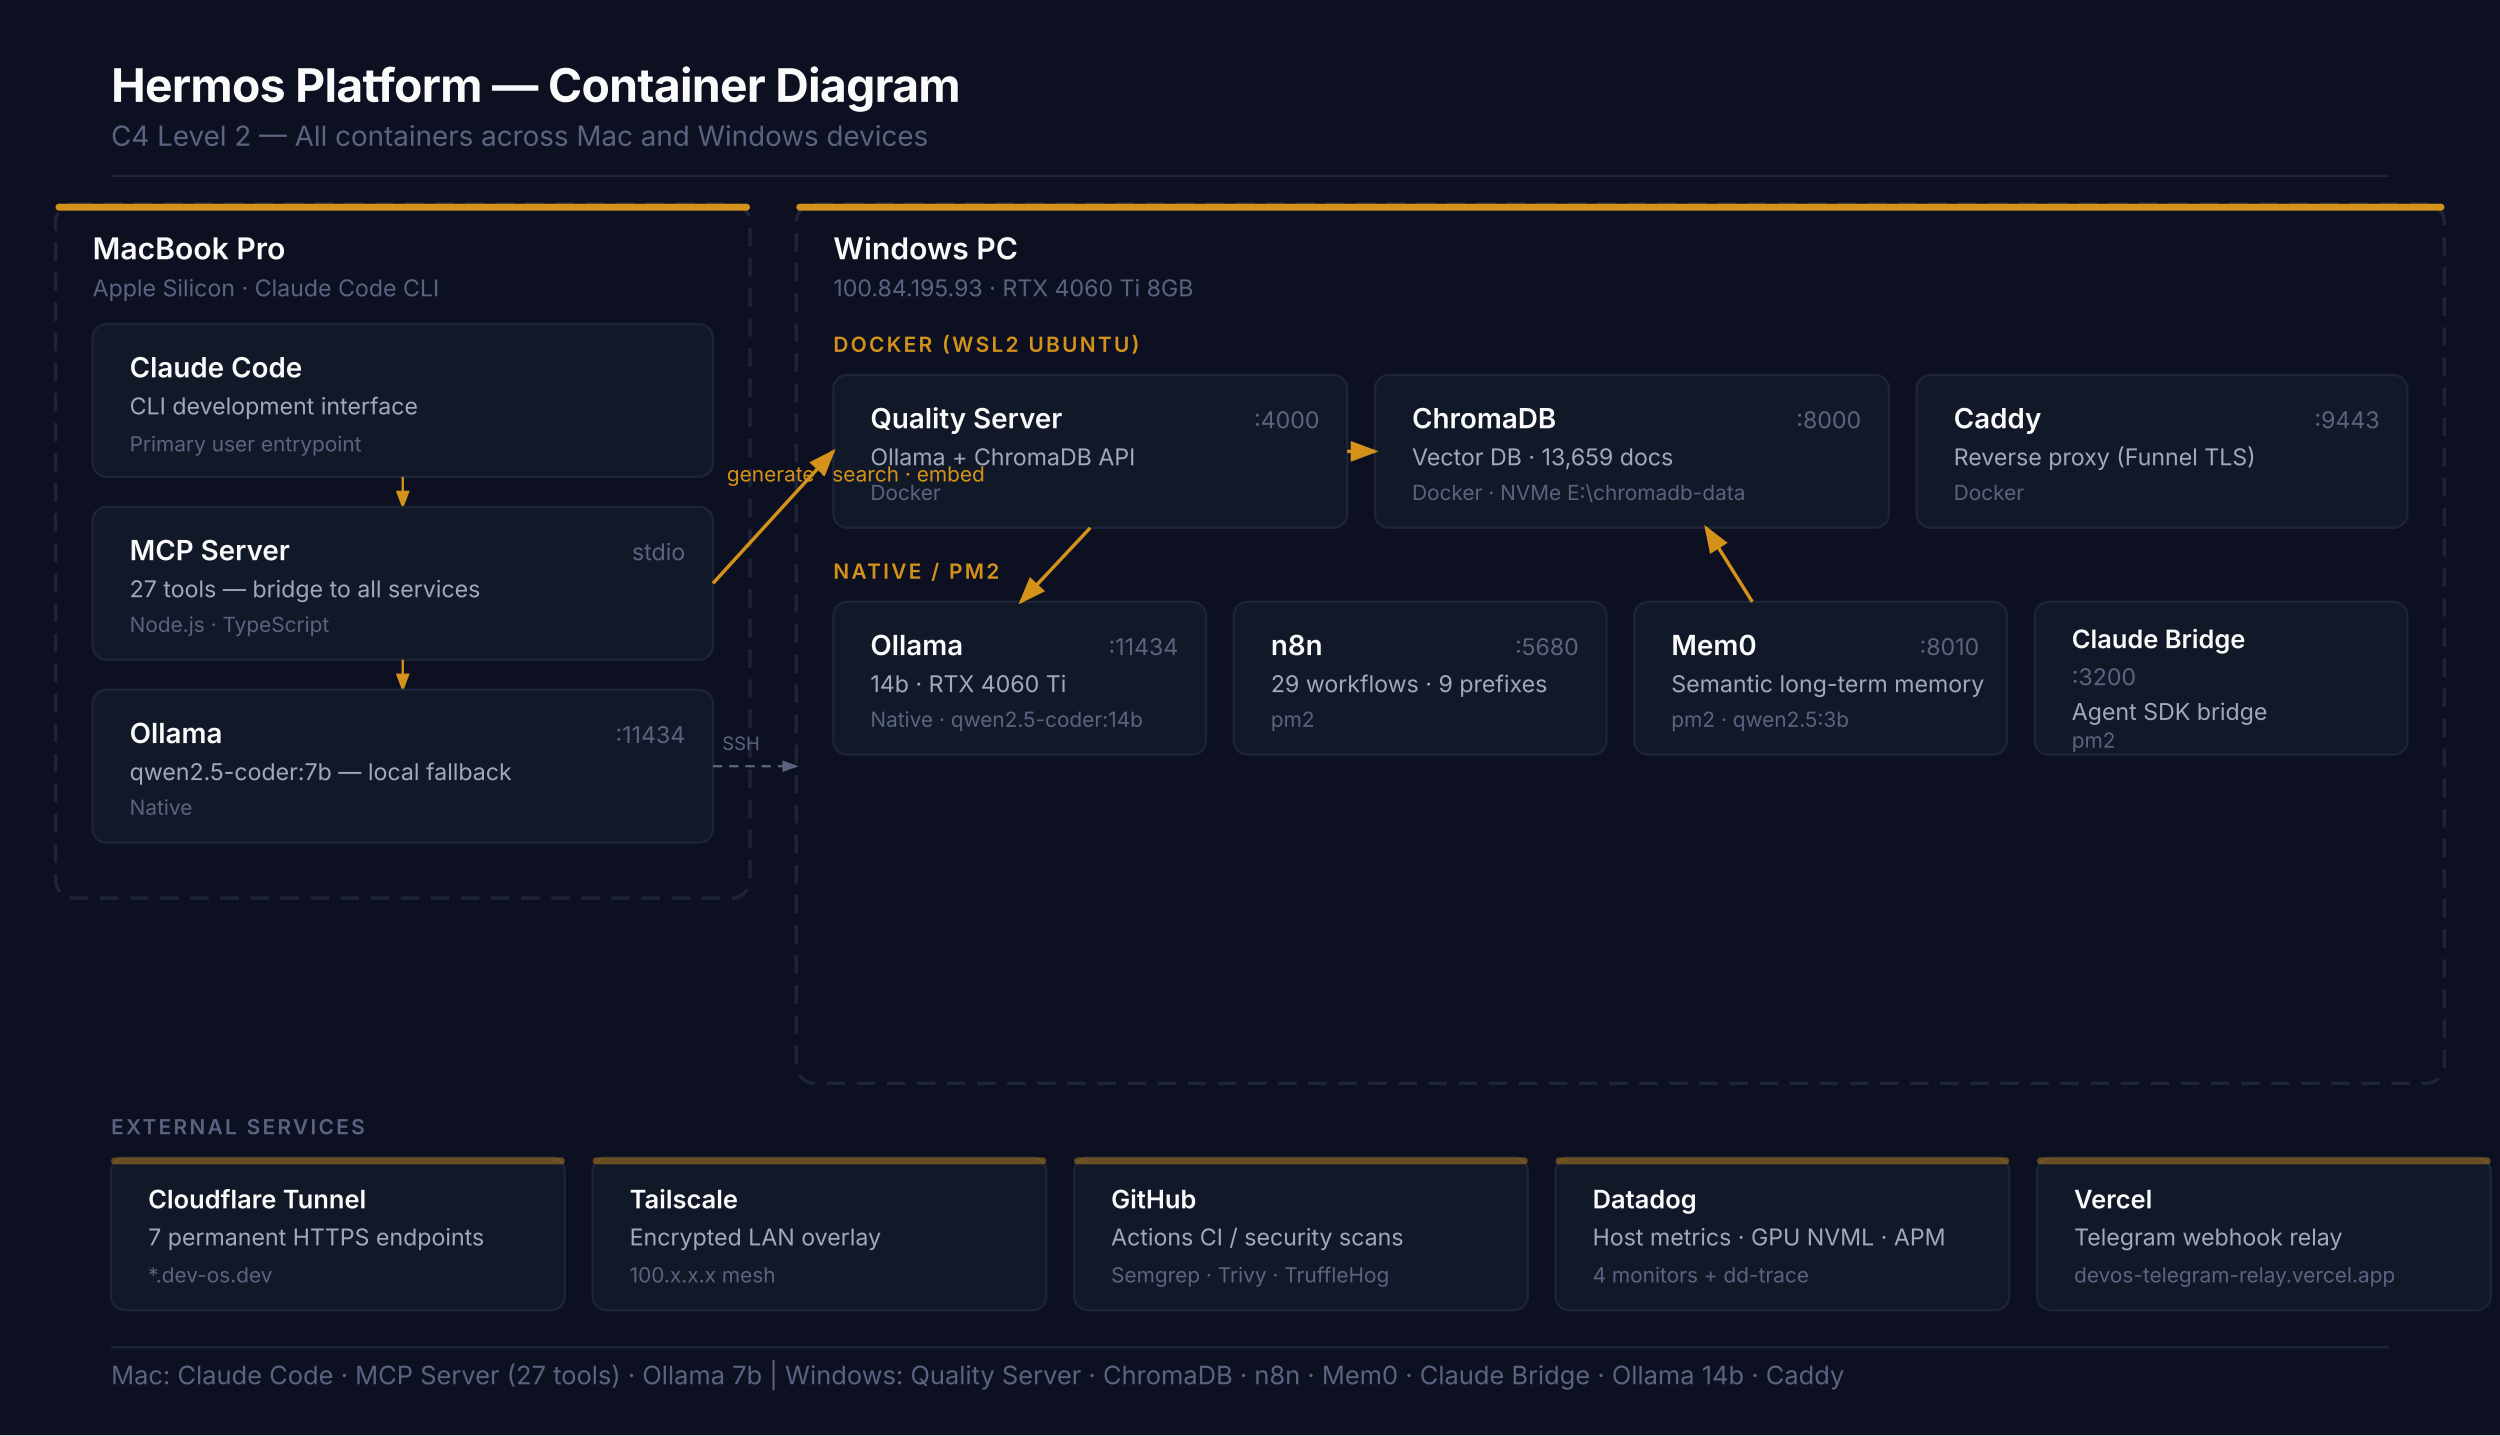
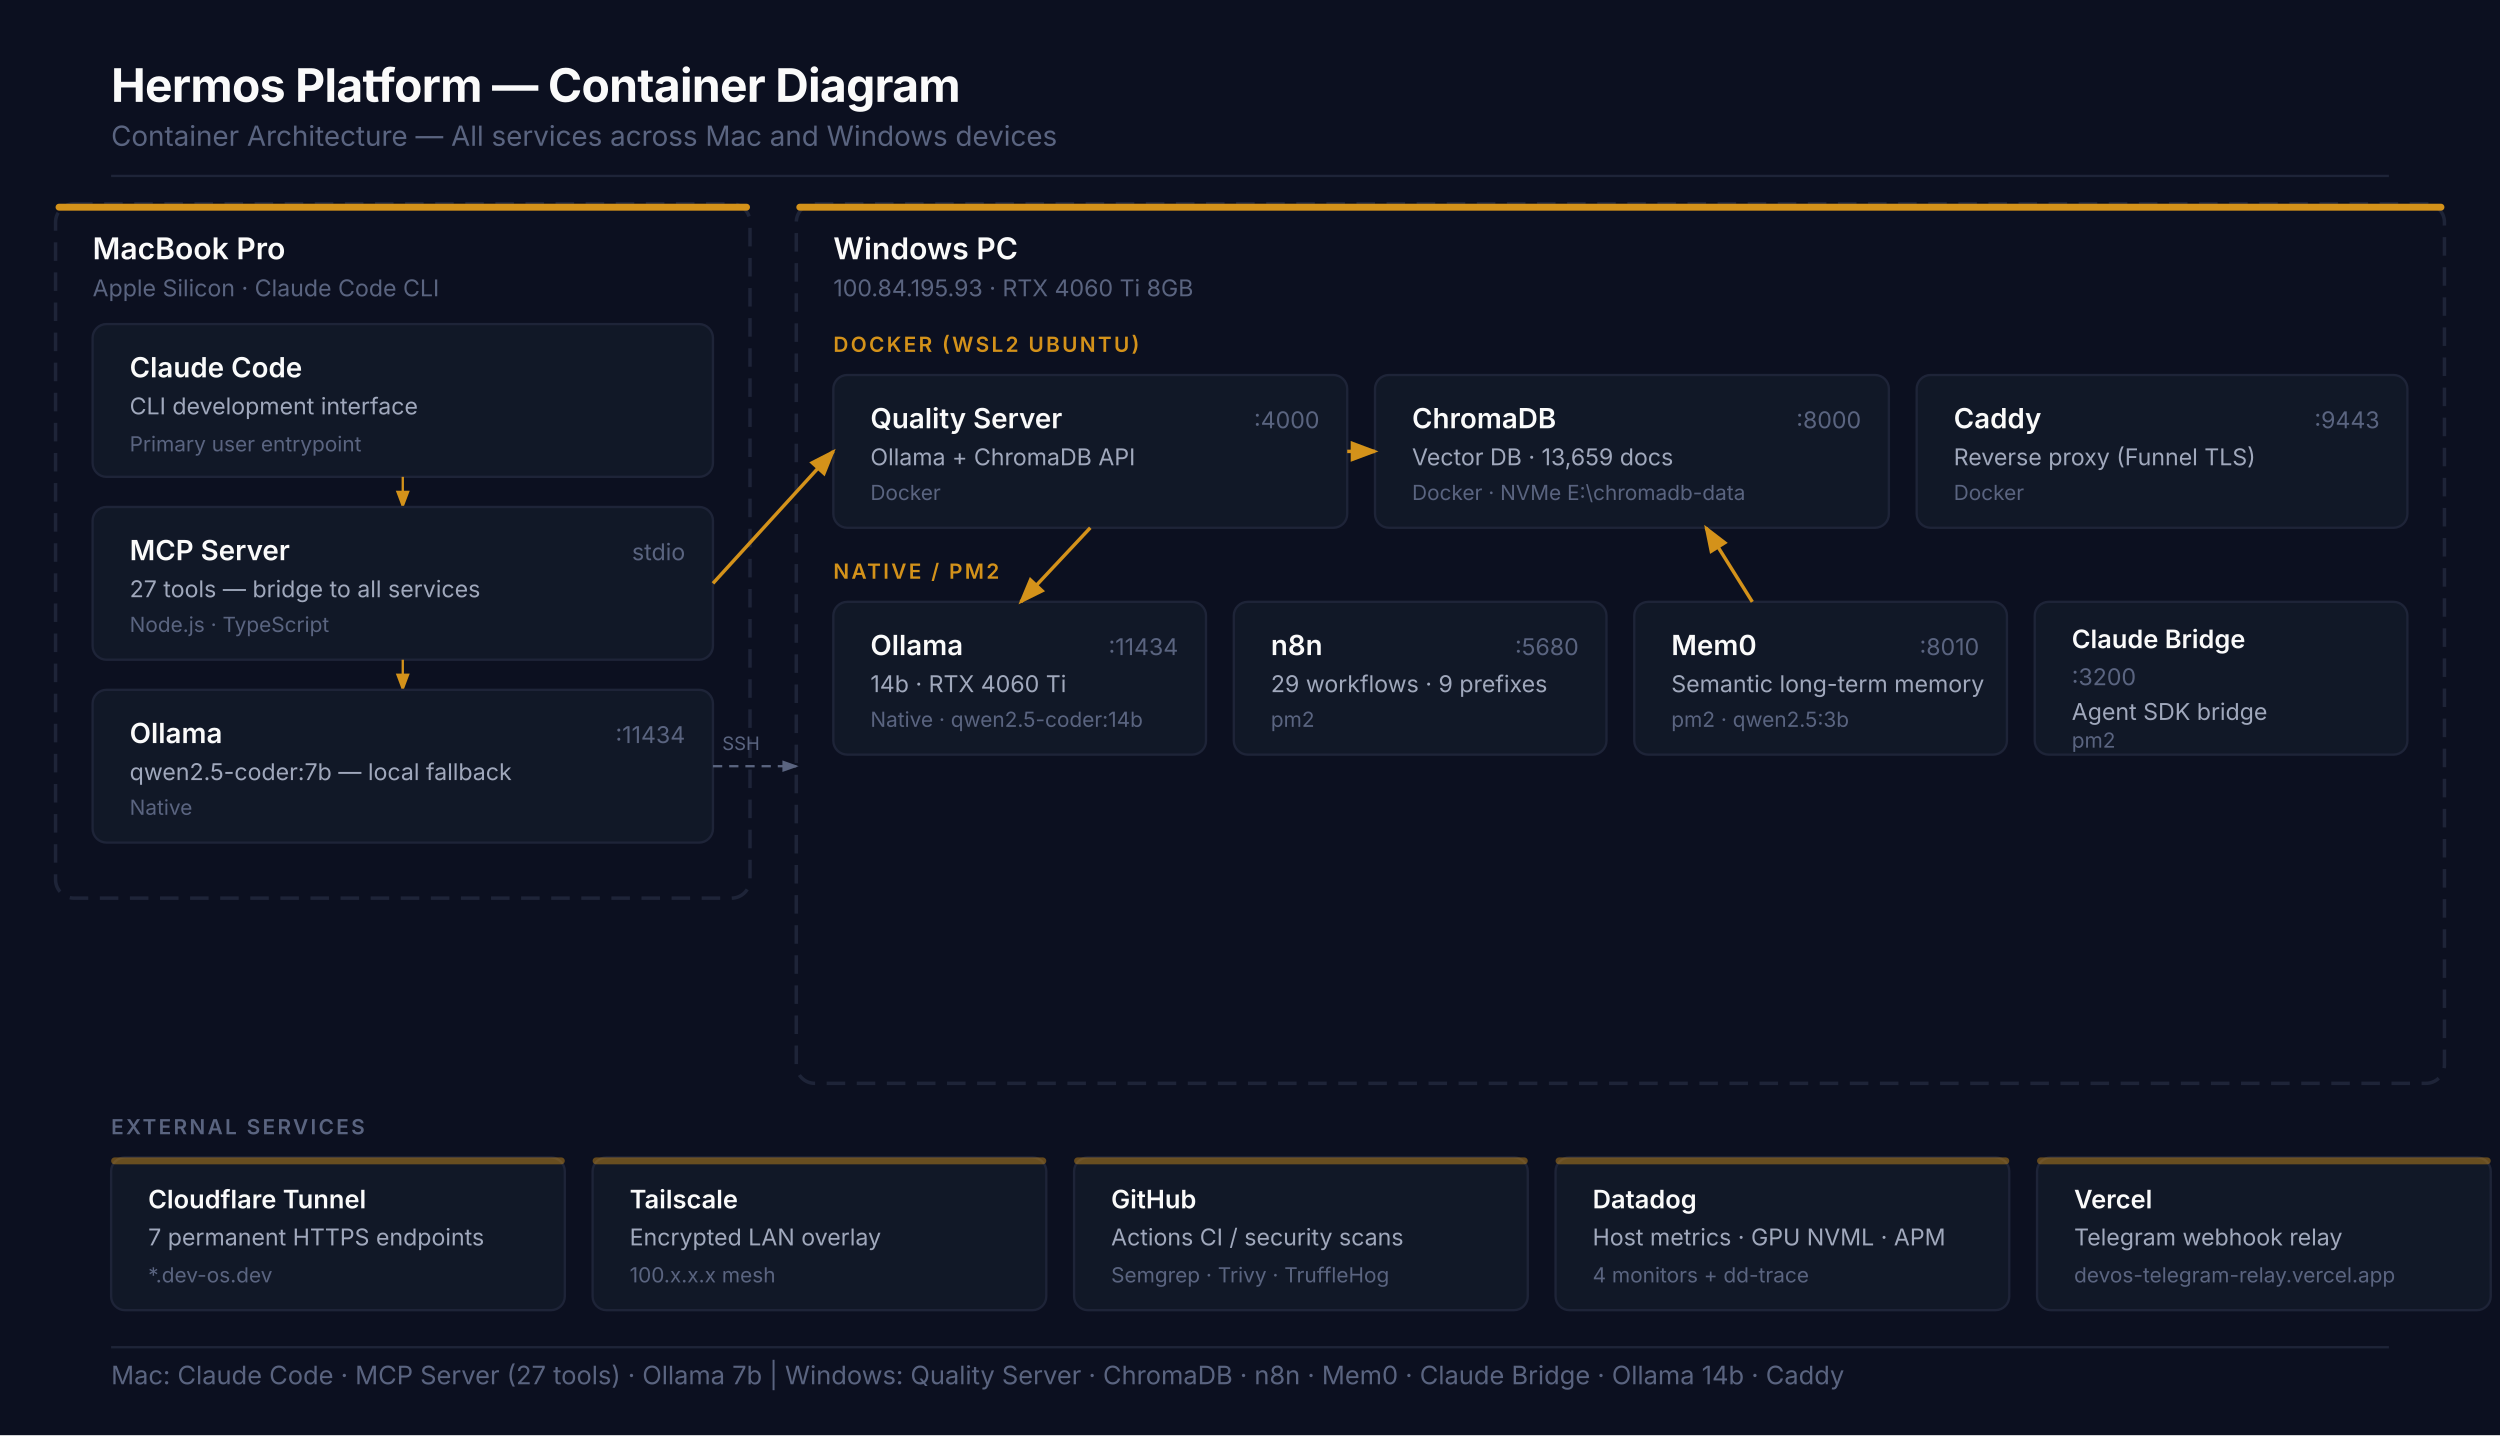
<svg xmlns="http://www.w3.org/2000/svg" viewBox="0 0 1080 620" width="1080" height="620">
  <defs>
    <marker id="arr" markerWidth="8" markerHeight="6" refX="7" refY="3" orient="auto">
      <polygon points="0 0, 8 3, 0 6" fill="#D4921A" />
    </marker>
    <marker id="arr-dim" markerWidth="7" markerHeight="5" refX="6" refY="2.5" orient="auto">
      <polygon points="0 0, 7 2.5, 0 5" fill="#5A6480" />
    </marker>
  </defs>
  <rect width="1080" height="620" fill="#0C1020" />
  <text x="48" y="44" font-family="ui-sans-serif,system-ui,-apple-system,sans-serif" font-size="20" font-weight="700" fill="#FAFAFA" letter-spacing="-0.3">Hermos Platform — Container Diagram</text>
-   <text x="48" y="63" font-family="ui-sans-serif,system-ui,-apple-system,sans-serif" font-size="12" fill="#5A6480">C4 Level 2 — All containers across Mac and Windows devices</text>
+   <text x="48" y="63" font-family="ui-sans-serif,system-ui,-apple-system,sans-serif" font-size="12" fill="#5A6480">Container Architecture — All services across Mac and Windows devices</text>
  <line x1="48" y1="76" x2="1032" y2="76" stroke="#1E2438" stroke-width="1" />
  <rect x="24" y="88" width="300" height="300" rx="8" fill="none" stroke="#1E2438" stroke-width="1.5" stroke-dasharray="8,5" />
  <rect x="24" y="88" width="300" height="3" rx="1.5" fill="#D4921A" />
  <text x="40" y="112" font-family="ui-sans-serif,system-ui,-apple-system,sans-serif" font-size="13" font-weight="600" fill="#FAFAFA">MacBook Pro</text>
  <text x="40" y="128" font-family="ui-sans-serif,system-ui,-apple-system,sans-serif" font-size="10" fill="#5A6480">Apple Silicon · Claude Code CLI</text>
  <rect x="40" y="140" width="268" height="66" rx="6" fill="#111827" stroke="#1E2438" stroke-width="1" />
  <text x="56" y="163" font-family="ui-sans-serif,system-ui,-apple-system,sans-serif" font-size="12" font-weight="600" fill="#FAFAFA">Claude Code</text>
  <text x="56" y="179" font-family="ui-sans-serif,system-ui,-apple-system,sans-serif" font-size="10" fill="#A0A8BC">CLI development interface</text>
  <text x="56" y="195" font-family="ui-sans-serif,system-ui,-apple-system,sans-serif" font-size="9" fill="#5A6480">Primary user entrypoint</text>
  <line x1="174" y1="206" x2="174" y2="219" stroke="#D4921A" stroke-width="1" marker-end="url(#arr)" />
  <rect x="40" y="219" width="268" height="66" rx="6" fill="#111827" stroke="#1E2438" stroke-width="1" />
  <text x="56" y="242" font-family="ui-sans-serif,system-ui,-apple-system,sans-serif" font-size="12" font-weight="600" fill="#FAFAFA">MCP Server</text>
  <text x="296" y="242" font-family="ui-sans-serif,system-ui,-apple-system,sans-serif" font-size="10" fill="#5A6480" text-anchor="end">stdio</text>
  <text x="56" y="258" font-family="ui-sans-serif,system-ui,-apple-system,sans-serif" font-size="10" fill="#A0A8BC">27 tools — bridge to all services</text>
  <text x="56" y="273" font-family="ui-sans-serif,system-ui,-apple-system,sans-serif" font-size="9" fill="#5A6480">Node.js · TypeScript</text>
  <line x1="174" y1="285" x2="174" y2="298" stroke="#D4921A" stroke-width="1" marker-end="url(#arr)" />
  <rect x="40" y="298" width="268" height="66" rx="6" fill="#111827" stroke="#1E2438" stroke-width="1" />
  <text x="56" y="321" font-family="ui-sans-serif,system-ui,-apple-system,sans-serif" font-size="12" font-weight="600" fill="#FAFAFA">Ollama</text>
  <text x="296" y="321" font-family="ui-sans-serif,system-ui,-apple-system,sans-serif" font-size="10" fill="#5A6480" text-anchor="end">:11434</text>
  <text x="56" y="337" font-family="ui-sans-serif,system-ui,-apple-system,sans-serif" font-size="10" fill="#A0A8BC">qwen2.5-coder:7b — local fallback</text>
  <text x="56" y="352" font-family="ui-sans-serif,system-ui,-apple-system,sans-serif" font-size="9" fill="#5A6480">Native</text>
  <rect x="344" y="88" width="712" height="380" rx="8" fill="none" stroke="#1E2438" stroke-width="1.5" stroke-dasharray="8,5" />
  <rect x="344" y="88" width="712" height="3" rx="1.5" fill="#D4921A" />
  <text x="360" y="112" font-family="ui-sans-serif,system-ui,-apple-system,sans-serif" font-size="13" font-weight="600" fill="#FAFAFA">Windows PC</text>
  <text x="360" y="128" font-family="ui-sans-serif,system-ui,-apple-system,sans-serif" font-size="10" fill="#5A6480">100.84.195.93 · RTX 4060 Ti 8GB</text>
  <text x="360" y="152" font-family="ui-sans-serif,system-ui,-apple-system,sans-serif" font-size="9" font-weight="600" fill="#D4921A" letter-spacing="1">DOCKER (WSL2 UBUNTU)</text>
  <rect x="360" y="162" width="222" height="66" rx="6" fill="#111827" stroke="#1E2438" stroke-width="1" />
  <text x="376" y="185" font-family="ui-sans-serif,system-ui,-apple-system,sans-serif" font-size="12" font-weight="600" fill="#FAFAFA">Quality Server</text>
  <text x="570" y="185" font-family="ui-sans-serif,system-ui,-apple-system,sans-serif" font-size="10" fill="#5A6480" text-anchor="end">:4000</text>
  <text x="376" y="201" font-family="ui-sans-serif,system-ui,-apple-system,sans-serif" font-size="10" fill="#A0A8BC">Ollama + ChromaDB API</text>
  <text x="376" y="216" font-family="ui-sans-serif,system-ui,-apple-system,sans-serif" font-size="9" fill="#5A6480">Docker</text>
  <rect x="594" y="162" width="222" height="66" rx="6" fill="#111827" stroke="#1E2438" stroke-width="1" />
  <text x="610" y="185" font-family="ui-sans-serif,system-ui,-apple-system,sans-serif" font-size="12" font-weight="600" fill="#FAFAFA">ChromaDB</text>
  <text x="804" y="185" font-family="ui-sans-serif,system-ui,-apple-system,sans-serif" font-size="10" fill="#5A6480" text-anchor="end">:8000</text>
  <text x="610" y="201" font-family="ui-sans-serif,system-ui,-apple-system,sans-serif" font-size="10" fill="#A0A8BC">Vector DB · 13,659 docs</text>
  <text x="610" y="216" font-family="ui-sans-serif,system-ui,-apple-system,sans-serif" font-size="9" fill="#5A6480">Docker · NVMe E:\chromadb-data</text>
  <rect x="828" y="162" width="212" height="66" rx="6" fill="#111827" stroke="#1E2438" stroke-width="1" />
  <text x="844" y="185" font-family="ui-sans-serif,system-ui,-apple-system,sans-serif" font-size="12" font-weight="600" fill="#FAFAFA">Caddy</text>
  <text x="1028" y="185" font-family="ui-sans-serif,system-ui,-apple-system,sans-serif" font-size="10" fill="#5A6480" text-anchor="end">:9443</text>
  <text x="844" y="201" font-family="ui-sans-serif,system-ui,-apple-system,sans-serif" font-size="10" fill="#A0A8BC">Reverse proxy (Funnel TLS)</text>
  <text x="844" y="216" font-family="ui-sans-serif,system-ui,-apple-system,sans-serif" font-size="9" fill="#5A6480">Docker</text>
  <text x="360" y="250" font-family="ui-sans-serif,system-ui,-apple-system,sans-serif" font-size="9" font-weight="600" fill="#D4921A" letter-spacing="1">NATIVE / PM2</text>
  <rect x="360" y="260" width="161" height="66" rx="6" fill="#111827" stroke="#1E2438" stroke-width="1" />
  <text x="376" y="283" font-family="ui-sans-serif,system-ui,-apple-system,sans-serif" font-size="12" font-weight="600" fill="#FAFAFA">Ollama</text>
  <text x="509" y="283" font-family="ui-sans-serif,system-ui,-apple-system,sans-serif" font-size="10" fill="#5A6480" text-anchor="end">:11434</text>
  <text x="376" y="299" font-family="ui-sans-serif,system-ui,-apple-system,sans-serif" font-size="10" fill="#A0A8BC">14b · RTX 4060 Ti</text>
  <text x="376" y="314" font-family="ui-sans-serif,system-ui,-apple-system,sans-serif" font-size="9" fill="#5A6480">Native · qwen2.5-coder:14b</text>
  <rect x="533" y="260" width="161" height="66" rx="6" fill="#111827" stroke="#1E2438" stroke-width="1" />
  <text x="549" y="283" font-family="ui-sans-serif,system-ui,-apple-system,sans-serif" font-size="12" font-weight="600" fill="#FAFAFA">n8n</text>
  <text x="682" y="283" font-family="ui-sans-serif,system-ui,-apple-system,sans-serif" font-size="10" fill="#5A6480" text-anchor="end">:5680</text>
  <text x="549" y="299" font-family="ui-sans-serif,system-ui,-apple-system,sans-serif" font-size="10" fill="#A0A8BC">29 workflows · 9 prefixes</text>
  <text x="549" y="314" font-family="ui-sans-serif,system-ui,-apple-system,sans-serif" font-size="9" fill="#5A6480">pm2</text>
  <rect x="706" y="260" width="161" height="66" rx="6" fill="#111827" stroke="#1E2438" stroke-width="1" />
  <text x="722" y="283" font-family="ui-sans-serif,system-ui,-apple-system,sans-serif" font-size="12" font-weight="600" fill="#FAFAFA">Mem0</text>
  <text x="855" y="283" font-family="ui-sans-serif,system-ui,-apple-system,sans-serif" font-size="10" fill="#5A6480" text-anchor="end">:8010</text>
  <text x="722" y="299" font-family="ui-sans-serif,system-ui,-apple-system,sans-serif" font-size="10" fill="#A0A8BC">Semantic long-term memory</text>
  <text x="722" y="314" font-family="ui-sans-serif,system-ui,-apple-system,sans-serif" font-size="9" fill="#5A6480">pm2 · qwen2.5:3b</text>
  <rect x="879" y="260" width="161" height="66" rx="6" fill="#111827" stroke="#1E2438" stroke-width="1" />
  <text x="895" y="280" font-family="ui-sans-serif,system-ui,-apple-system,sans-serif" font-size="11" font-weight="600" fill="#FAFAFA">Claude Bridge</text>
  <text x="895" y="296" font-family="ui-sans-serif,system-ui,-apple-system,sans-serif" font-size="10" fill="#5A6480">:3200</text>
  <text x="895" y="311" font-family="ui-sans-serif,system-ui,-apple-system,sans-serif" font-size="10" fill="#A0A8BC">Agent SDK bridge</text>
  <text x="895" y="323" font-family="ui-sans-serif,system-ui,-apple-system,sans-serif" font-size="9" fill="#5A6480">pm2</text>
  <line x1="308" y1="252" x2="360" y2="195" stroke="#D4921A" stroke-width="1.5" marker-end="url(#arr)" />
-   <text x="314" y="208" font-family="ui-sans-serif,system-ui,-apple-system,sans-serif" font-size="9" fill="#D4921A">generate · search · embed</text>
  <line x1="582" y1="195" x2="594" y2="195" stroke="#D4921A" stroke-width="1.5" marker-end="url(#arr)" />
  <line x1="471" y1="228" x2="441" y2="260" stroke="#D4921A" stroke-width="1.5" marker-end="url(#arr)" />
  <line x1="757" y1="260" x2="737" y2="228" stroke="#D4921A" stroke-width="1.5" marker-end="url(#arr)" />
  <line x1="308" y1="331" x2="344" y2="331" stroke="#5A6480" stroke-width="1" stroke-dasharray="4,3" marker-end="url(#arr-dim)" />
  <text x="312" y="324" font-family="ui-sans-serif,system-ui,-apple-system,sans-serif" font-size="8" fill="#5A6480">SSH</text>
  <text x="48" y="490" font-family="ui-sans-serif,system-ui,-apple-system,sans-serif" font-size="9" font-weight="600" fill="#5A6480" letter-spacing="1">EXTERNAL SERVICES</text>
  <rect x="48" y="500" width="196" height="66" rx="6" fill="#111827" stroke="#1E2438" stroke-width="1" />
  <rect x="48" y="500" width="196" height="3" rx="1.5" fill="rgba(212,146,26,0.45)" />
  <text x="64" y="522" font-family="ui-sans-serif,system-ui,-apple-system,sans-serif" font-size="11" font-weight="600" fill="#FAFAFA">Cloudflare Tunnel</text>
  <text x="64" y="538" font-family="ui-sans-serif,system-ui,-apple-system,sans-serif" font-size="10" fill="#A0A8BC">7 permanent HTTPS endpoints</text>
  <text x="64" y="554" font-family="ui-sans-serif,system-ui,-apple-system,sans-serif" font-size="9" fill="#5A6480">*.dev-os.dev</text>
  <rect x="256" y="500" width="196" height="66" rx="6" fill="#111827" stroke="#1E2438" stroke-width="1" />
  <rect x="256" y="500" width="196" height="3" rx="1.5" fill="rgba(212,146,26,0.45)" />
  <text x="272" y="522" font-family="ui-sans-serif,system-ui,-apple-system,sans-serif" font-size="11" font-weight="600" fill="#FAFAFA">Tailscale</text>
  <text x="272" y="538" font-family="ui-sans-serif,system-ui,-apple-system,sans-serif" font-size="10" fill="#A0A8BC">Encrypted LAN overlay</text>
  <text x="272" y="554" font-family="ui-sans-serif,system-ui,-apple-system,sans-serif" font-size="9" fill="#5A6480">100.x.x.x mesh</text>
  <rect x="464" y="500" width="196" height="66" rx="6" fill="#111827" stroke="#1E2438" stroke-width="1" />
  <rect x="464" y="500" width="196" height="3" rx="1.5" fill="rgba(212,146,26,0.45)" />
  <text x="480" y="522" font-family="ui-sans-serif,system-ui,-apple-system,sans-serif" font-size="11" font-weight="600" fill="#FAFAFA">GitHub</text>
  <text x="480" y="538" font-family="ui-sans-serif,system-ui,-apple-system,sans-serif" font-size="10" fill="#A0A8BC">Actions CI / security scans</text>
  <text x="480" y="554" font-family="ui-sans-serif,system-ui,-apple-system,sans-serif" font-size="9" fill="#5A6480">Semgrep · Trivy · TruffleHog</text>
  <rect x="672" y="500" width="196" height="66" rx="6" fill="#111827" stroke="#1E2438" stroke-width="1" />
  <rect x="672" y="500" width="196" height="3" rx="1.5" fill="rgba(212,146,26,0.45)" />
  <text x="688" y="522" font-family="ui-sans-serif,system-ui,-apple-system,sans-serif" font-size="11" font-weight="600" fill="#FAFAFA">Datadog</text>
  <text x="688" y="538" font-family="ui-sans-serif,system-ui,-apple-system,sans-serif" font-size="10" fill="#A0A8BC">Host metrics · GPU NVML · APM</text>
  <text x="688" y="554" font-family="ui-sans-serif,system-ui,-apple-system,sans-serif" font-size="9" fill="#5A6480">4 monitors + dd-trace</text>
  <rect x="880" y="500" width="196" height="66" rx="6" fill="#111827" stroke="#1E2438" stroke-width="1" />
  <rect x="880" y="500" width="196" height="3" rx="1.5" fill="rgba(212,146,26,0.45)" />
  <text x="896" y="522" font-family="ui-sans-serif,system-ui,-apple-system,sans-serif" font-size="11" font-weight="600" fill="#FAFAFA">Vercel</text>
  <text x="896" y="538" font-family="ui-sans-serif,system-ui,-apple-system,sans-serif" font-size="10" fill="#A0A8BC">Telegram webhook relay</text>
  <text x="896" y="554" font-family="ui-sans-serif,system-ui,-apple-system,sans-serif" font-size="9" fill="#5A6480">devos-telegram-relay.vercel.app</text>
  <line x1="48" y1="582" x2="1032" y2="582" stroke="#1E2438" stroke-width="1" />
  <text x="48" y="598" font-family="ui-sans-serif,system-ui,-apple-system,sans-serif" font-size="11" fill="#5A6480">Mac: Claude Code · MCP Server (27 tools) · Ollama 7b  |  Windows: Quality Server · ChromaDB · n8n · Mem0 · Claude Bridge · Ollama 14b · Caddy</text>
</svg>
